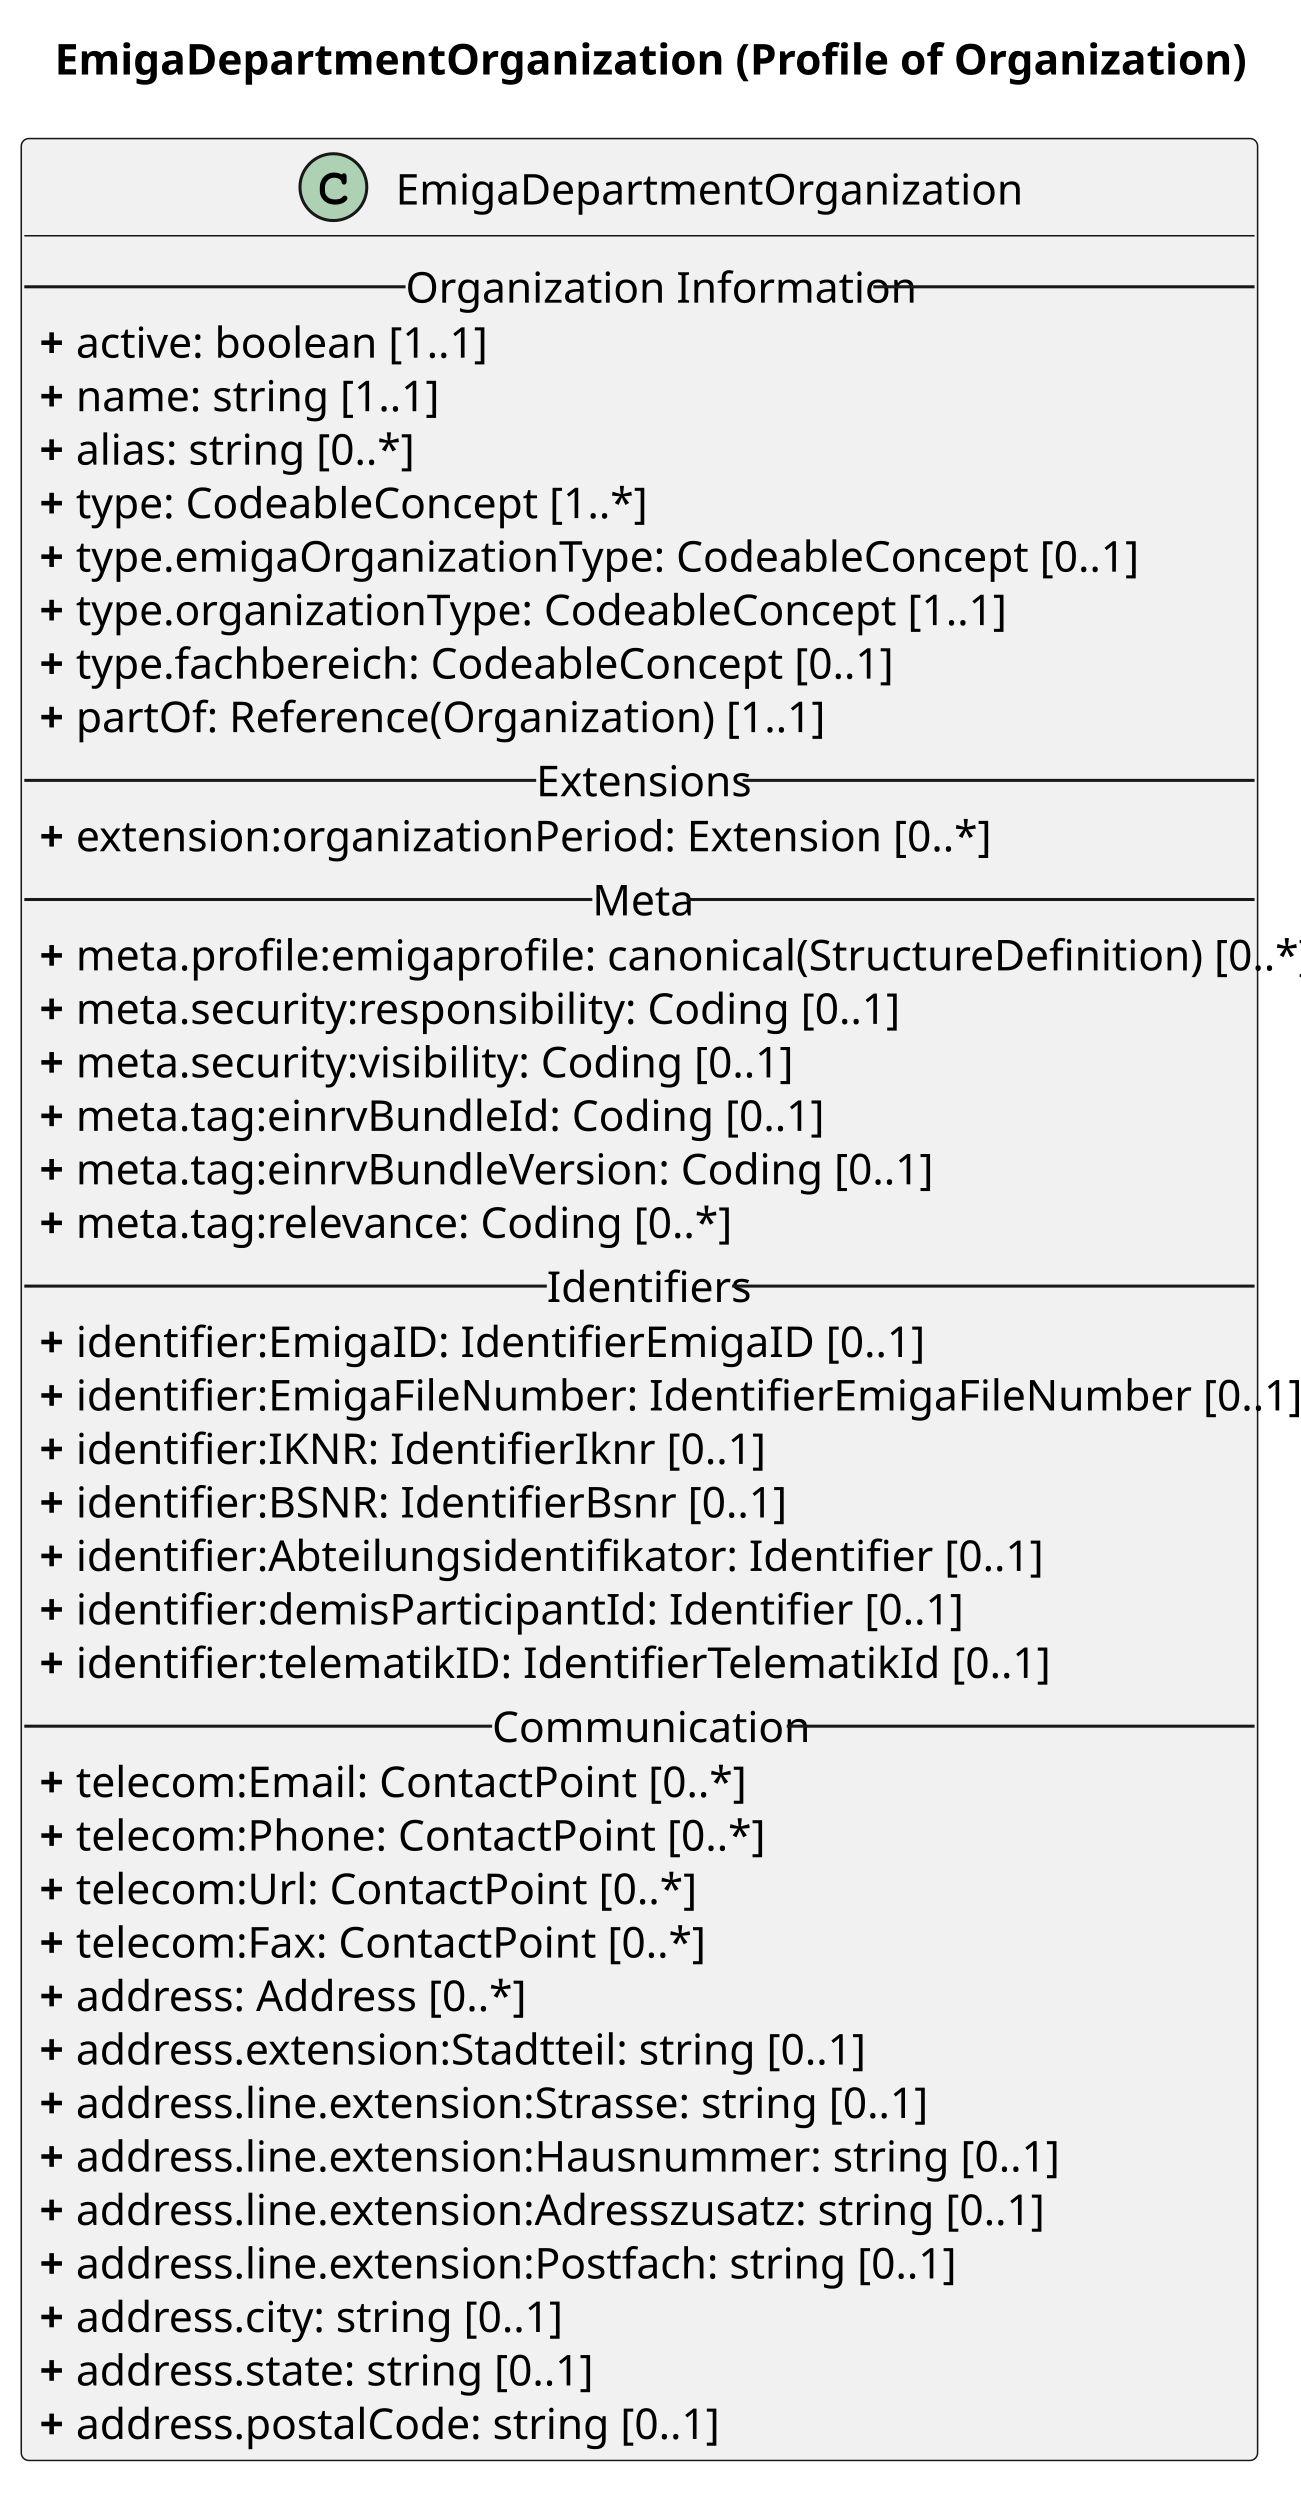
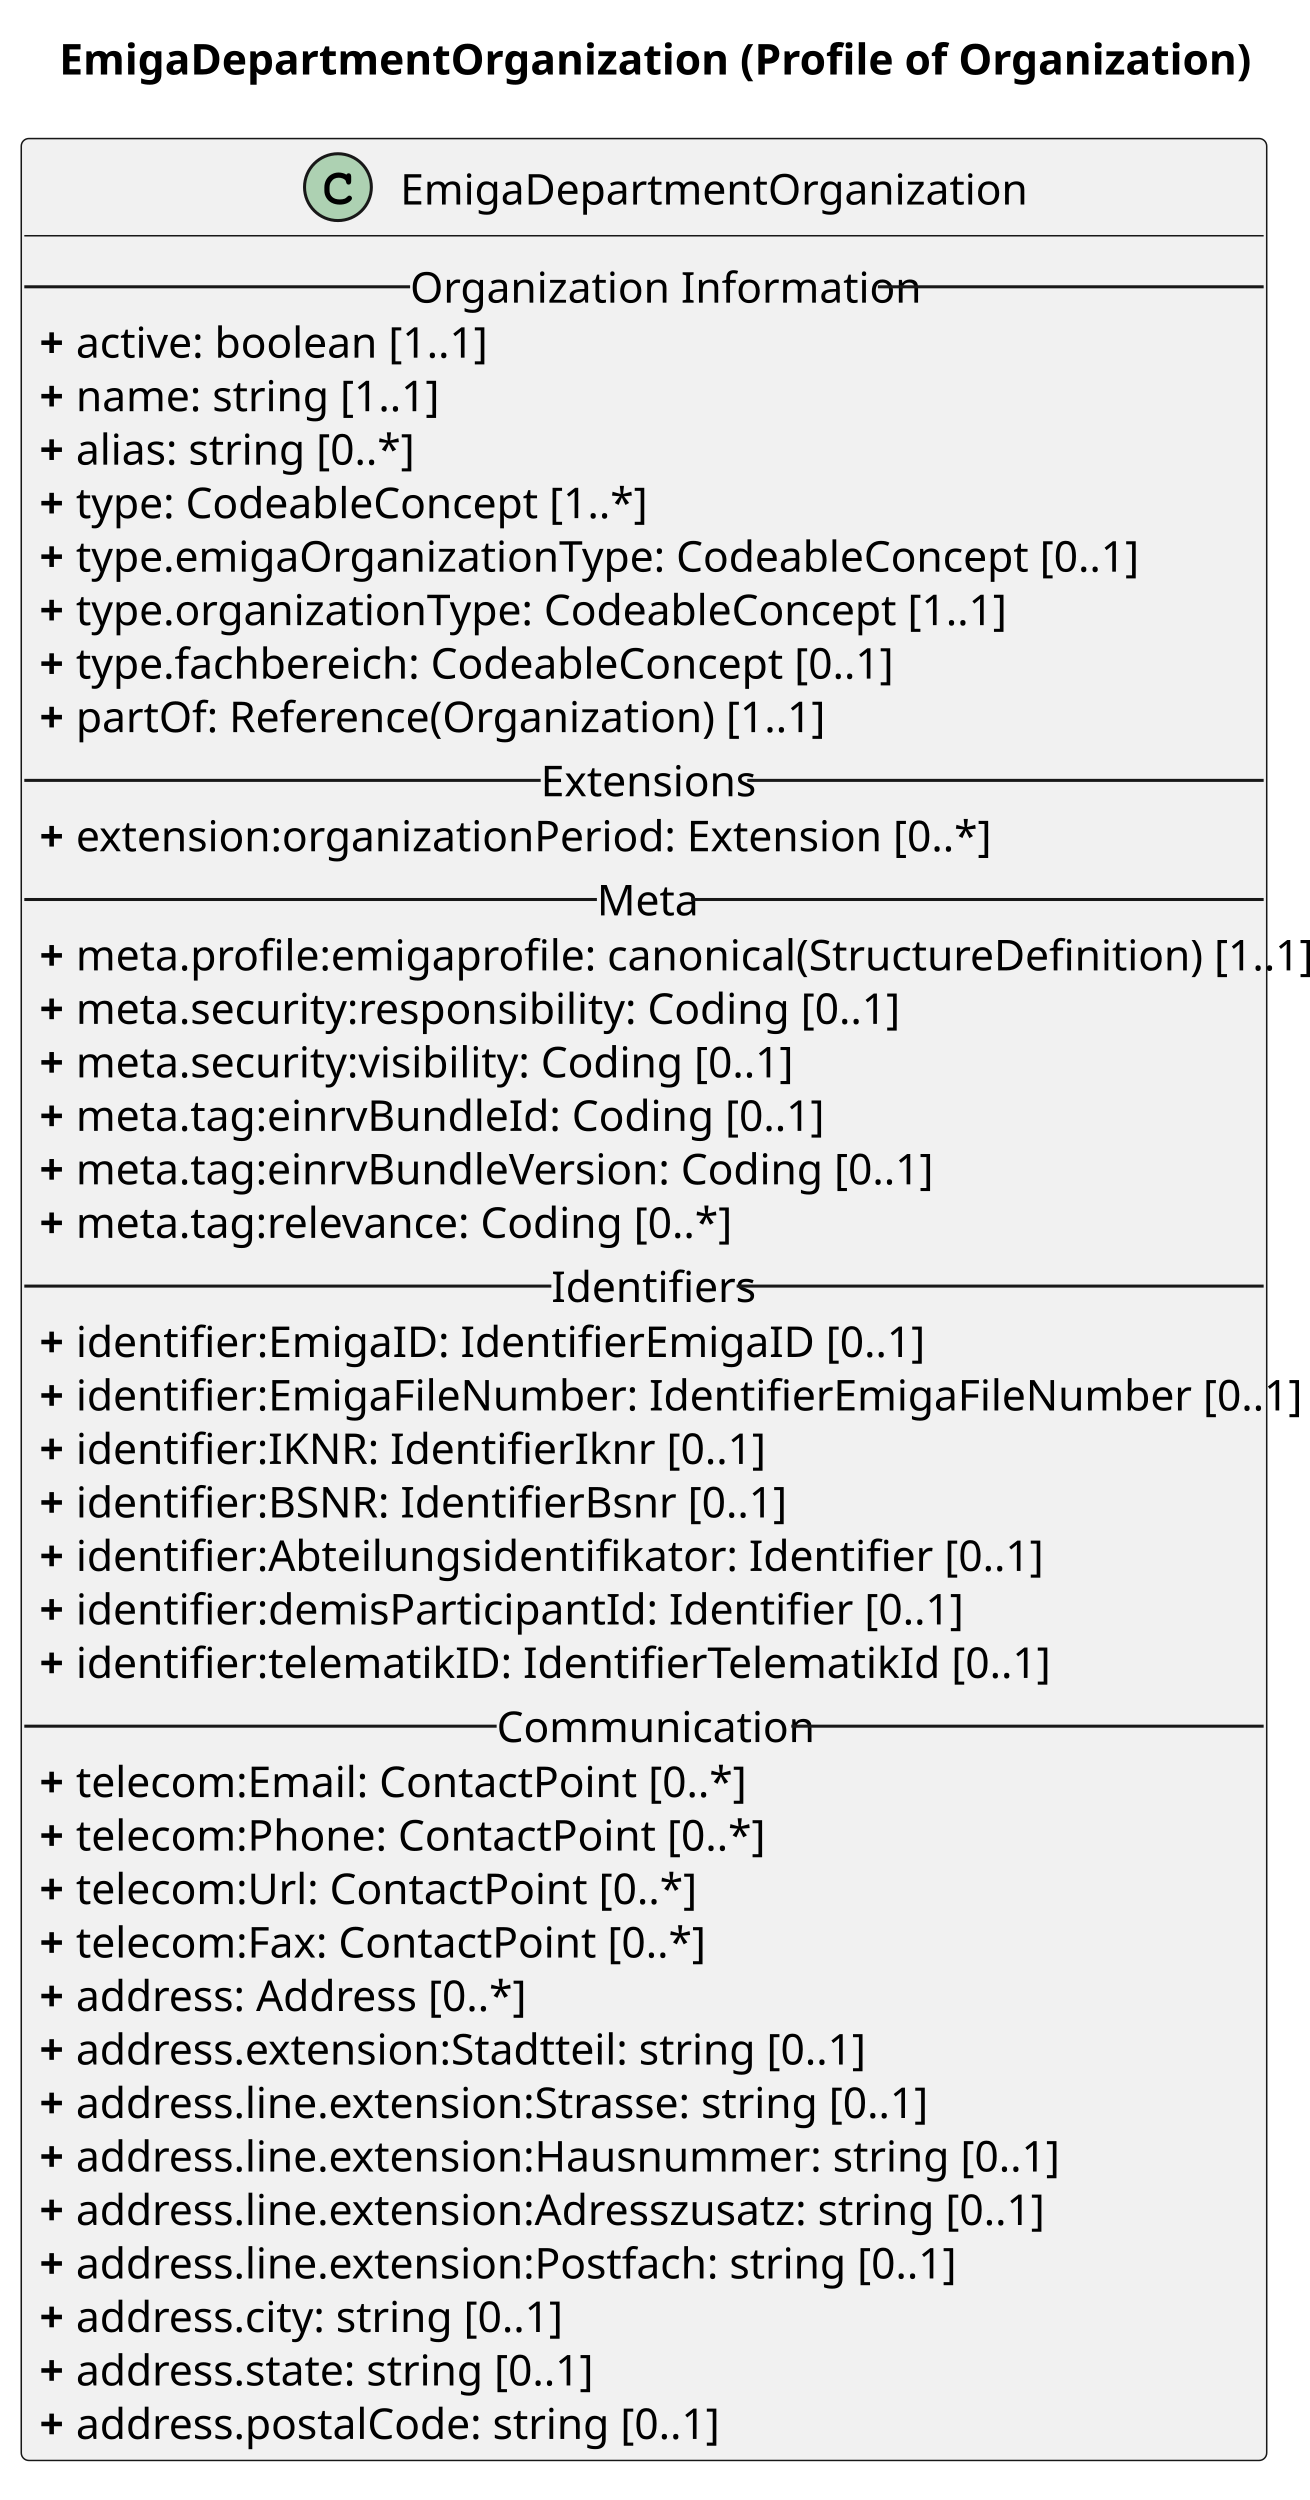
- <svg xmlns="http://www.w3.org/2000/svg" contentStyleType="text/css" height="823px" preserveAspectRatio="none" style="width:428px;height:823px;background:#FFFFFF;" version="1.1" viewBox="0 0 428 823" width="428px" zoomAndPan="magnify">
+ <svg xmlns="http://www.w3.org/2000/svg" contentStyleType="text/css" height="823px" preserveAspectRatio="none" style="width:431px;height:823px;background:#FFFFFF;" version="1.1" viewBox="0 0 431 823" width="431px" zoomAndPan="magnify">
  <defs />
  <g>
-     <text fill="#000000" font-family="sans-serif" font-size="14" font-weight="bold" lengthAdjust="spacing" textLength="384" x="18" y="24.533">EmigaDepartmentOrganization (Profile of Organization)</text>
+     <text fill="#000000" font-family="sans-serif" font-size="14" font-weight="bold" lengthAdjust="spacing" textLength="384" x="19.5" y="24.533">EmigaDepartmentOrganization (Profile of Organization)</text>
    <g id="elem_EmigaDepartmentOrganization">
-       <rect codeLine="6" fill="#F1F1F1" height="764.375" id="EmigaDepartmentOrganization" rx="2.5" ry="2.5" style="stroke:#181818;stroke-width:0.5;" width="407" x="7" y="45.609" />
-       <ellipse cx="109.75" cy="61.609" fill="#ADD1B2" rx="11" ry="11" style="stroke:#181818;stroke-width:1.0;" />
-       <path d="M112.516,57.484 Q112.672,57.266 112.859,57.156 Q113.047,57.047 113.266,57.047 Q113.641,57.047 113.875,57.312 Q114.109,57.562 114.109,58.172 L114.109,59.625 Q114.109,60.234 113.875,60.5 Q113.641,60.766 113.266,60.766 Q112.922,60.766 112.719,60.562 Q112.516,60.375 112.406,59.859 Q112.359,59.5 112.172,59.312 Q111.844,58.938 111.234,58.719 Q110.625,58.5 110,58.5 Q109.234,58.5 108.594,58.828 Q107.969,59.156 107.469,59.906 Q106.984,60.656 106.984,61.688 L106.984,62.781 Q106.984,64.016 107.875,64.844 Q108.766,65.656 110.359,65.656 Q111.297,65.656 111.953,65.406 Q112.344,65.25 112.766,64.812 Q113.031,64.547 113.172,64.469 Q113.328,64.391 113.531,64.391 Q113.859,64.391 114.109,64.656 Q114.375,64.906 114.375,65.25 Q114.375,65.594 114.031,66 Q113.531,66.578 112.734,66.906 Q111.656,67.359 110.359,67.359 Q108.844,67.359 107.641,66.734 Q106.656,66.234 105.969,65.172 Q105.281,64.094 105.281,62.812 L105.281,61.656 Q105.281,60.328 105.891,59.188 Q106.516,58.031 107.609,57.422 Q108.703,56.797 109.938,56.797 Q110.672,56.797 111.312,56.969 Q111.969,57.125 112.516,57.484 Z " fill="#000000" />
-       <text fill="#000000" font-family="sans-serif" font-size="14" lengthAdjust="spacing" textLength="193" x="130.25" y="67.338">EmigaDepartmentOrganization</text>
-       <line style="stroke:#181818;stroke-width:0.5;" x1="8" x2="413" y1="77.609" y2="77.609" />
+       <rect codeLine="6" fill="#F1F1F1" height="764.375" id="EmigaDepartmentOrganization" rx="2.5" ry="2.5" style="stroke:#181818;stroke-width:0.5;" width="410" x="7" y="45.609" />
+       <ellipse cx="111.25" cy="61.609" fill="#ADD1B2" rx="11" ry="11" style="stroke:#181818;stroke-width:1.0;" />
+       <path d="M114.016,57.484 Q114.172,57.266 114.359,57.156 Q114.547,57.047 114.766,57.047 Q115.141,57.047 115.375,57.312 Q115.609,57.562 115.609,58.172 L115.609,59.625 Q115.609,60.234 115.375,60.5 Q115.141,60.766 114.766,60.766 Q114.422,60.766 114.219,60.562 Q114.016,60.375 113.906,59.859 Q113.859,59.5 113.672,59.312 Q113.344,58.938 112.734,58.719 Q112.125,58.5 111.5,58.5 Q110.734,58.5 110.094,58.828 Q109.469,59.156 108.969,59.906 Q108.484,60.656 108.484,61.688 L108.484,62.781 Q108.484,64.016 109.375,64.844 Q110.266,65.656 111.859,65.656 Q112.797,65.656 113.453,65.406 Q113.844,65.25 114.266,64.812 Q114.531,64.547 114.672,64.469 Q114.828,64.391 115.031,64.391 Q115.359,64.391 115.609,64.656 Q115.875,64.906 115.875,65.25 Q115.875,65.594 115.531,66 Q115.031,66.578 114.234,66.906 Q113.156,67.359 111.859,67.359 Q110.344,67.359 109.141,66.734 Q108.156,66.234 107.469,65.172 Q106.781,64.094 106.781,62.812 L106.781,61.656 Q106.781,60.328 107.391,59.188 Q108.016,58.031 109.109,57.422 Q110.203,56.797 111.438,56.797 Q112.172,56.797 112.812,56.969 Q113.469,57.125 114.016,57.484 Z " fill="#000000" />
+       <text fill="#000000" font-family="sans-serif" font-size="14" lengthAdjust="spacing" textLength="193" x="131.75" y="67.338">EmigaDepartmentOrganization</text>
+       <line style="stroke:#181818;stroke-width:0.5;" x1="8" x2="416" y1="77.609" y2="77.609" />
      <text fill="#000000" font-family="sans-serif" font-size="14" font-weight="bold" lengthAdjust="spacing" textLength="8" x="13" y="117.752">+</text>
      <text fill="#000000" font-family="sans-serif" font-size="14" lengthAdjust="spacing" textLength="132" x="25" y="117.752">active: boolean [1..1]</text>
      <text fill="#000000" font-family="sans-serif" font-size="14" font-weight="bold" lengthAdjust="spacing" textLength="8" x="13" y="135.361">+</text>
      <text fill="#000000" font-family="sans-serif" font-size="14" lengthAdjust="spacing" textLength="114" x="25" y="135.361">name: string [1..1]</text>
      <text fill="#000000" font-family="sans-serif" font-size="14" font-weight="bold" lengthAdjust="spacing" textLength="8" x="13" y="152.971">+</text>
      <text fill="#000000" font-family="sans-serif" font-size="14" lengthAdjust="spacing" textLength="105" x="25" y="152.971">alias: string [0..*]</text>
      <text fill="#000000" font-family="sans-serif" font-size="14" font-weight="bold" lengthAdjust="spacing" textLength="8" x="13" y="170.58">+</text>
      <text fill="#000000" font-family="sans-serif" font-size="14" lengthAdjust="spacing" textLength="182" x="25" y="170.58">type: CodeableConcept [1..*]</text>
      <text fill="#000000" font-family="sans-serif" font-size="14" font-weight="bold" lengthAdjust="spacing" textLength="8" x="13" y="188.19">+</text>
      <text fill="#000000" font-family="sans-serif" font-size="14" lengthAdjust="spacing" textLength="339" x="25" y="188.19">type.emigaOrganizationType: CodeableConcept [0..1]</text>
      <text fill="#000000" font-family="sans-serif" font-size="14" font-weight="bold" lengthAdjust="spacing" textLength="8" x="13" y="205.799">+</text>
      <text fill="#000000" font-family="sans-serif" font-size="14" lengthAdjust="spacing" textLength="298" x="25" y="205.799">type.organizationType: CodeableConcept [1..1]</text>
      <text fill="#000000" font-family="sans-serif" font-size="14" font-weight="bold" lengthAdjust="spacing" textLength="8" x="13" y="223.408">+</text>
      <text fill="#000000" font-family="sans-serif" font-size="14" lengthAdjust="spacing" textLength="263" x="25" y="223.408">type.fachbereich: CodeableConcept [0..1]</text>
      <text fill="#000000" font-family="sans-serif" font-size="14" font-weight="bold" lengthAdjust="spacing" textLength="8" x="13" y="241.018">+</text>
      <text fill="#000000" font-family="sans-serif" font-size="14" lengthAdjust="spacing" textLength="240" x="25" y="241.018">partOf: Reference(Organization) [1..1]</text>
-       <line style="stroke:#181818;stroke-width:1.0;" x1="8" x2="133.5" y1="94.414" y2="94.414" />
-       <text fill="#000000" font-family="sans-serif" font-size="14" lengthAdjust="spacing" textLength="154" x="133.5" y="99.643">Organization Information</text>
-       <line style="stroke:#181818;stroke-width:1.0;" x1="287.5" x2="413" y1="94.414" y2="94.414" />
+       <line style="stroke:#181818;stroke-width:1.0;" x1="8" x2="135" y1="94.414" y2="94.414" />
+       <text fill="#000000" font-family="sans-serif" font-size="14" lengthAdjust="spacing" textLength="154" x="135" y="99.643">Organization Information</text>
+       <line style="stroke:#181818;stroke-width:1.0;" x1="289" x2="416" y1="94.414" y2="94.414" />
      <text fill="#000000" font-family="sans-serif" font-size="14" font-weight="bold" lengthAdjust="spacing" textLength="8" x="13" y="280.236">+</text>
      <text fill="#000000" font-family="sans-serif" font-size="14" lengthAdjust="spacing" textLength="284" x="25" y="280.236">extension:organizationPeriod: Extension [0..*]</text>
-       <line style="stroke:#181818;stroke-width:1.0;" x1="8" x2="176.5" y1="256.898" y2="256.898" />
-       <text fill="#000000" font-family="sans-serif" font-size="14" lengthAdjust="spacing" textLength="68" x="176.5" y="262.127">Extensions</text>
-       <line style="stroke:#181818;stroke-width:1.0;" x1="244.5" x2="413" y1="256.898" y2="256.898" />
+       <line style="stroke:#181818;stroke-width:1.0;" x1="8" x2="178" y1="256.898" y2="256.898" />
+       <text fill="#000000" font-family="sans-serif" font-size="14" lengthAdjust="spacing" textLength="68" x="178" y="262.127">Extensions</text>
+       <line style="stroke:#181818;stroke-width:1.0;" x1="246" x2="416" y1="256.898" y2="256.898" />
      <text fill="#000000" font-family="sans-serif" font-size="14" font-weight="bold" lengthAdjust="spacing" textLength="8" x="13" y="319.455">+</text>
-       <text fill="#000000" font-family="sans-serif" font-size="14" lengthAdjust="spacing" textLength="383" x="25" y="319.455">meta.profile:emigaprofile: canonical(StructureDefinition) [0..*]</text>
+       <text fill="#000000" font-family="sans-serif" font-size="14" lengthAdjust="spacing" textLength="386" x="25" y="319.455">meta.profile:emigaprofile: canonical(StructureDefinition) [1..1]</text>
      <text fill="#000000" font-family="sans-serif" font-size="14" font-weight="bold" lengthAdjust="spacing" textLength="8" x="13" y="337.065">+</text>
      <text fill="#000000" font-family="sans-serif" font-size="14" lengthAdjust="spacing" textLength="259" x="25" y="337.065">meta.security:responsibility: Coding [0..1]</text>
      <text fill="#000000" font-family="sans-serif" font-size="14" font-weight="bold" lengthAdjust="spacing" textLength="8" x="13" y="354.674">+</text>
      <text fill="#000000" font-family="sans-serif" font-size="14" lengthAdjust="spacing" textLength="225" x="25" y="354.674">meta.security:visibility: Coding [0..1]</text>
      <text fill="#000000" font-family="sans-serif" font-size="14" font-weight="bold" lengthAdjust="spacing" textLength="8" x="13" y="372.283">+</text>
      <text fill="#000000" font-family="sans-serif" font-size="14" lengthAdjust="spacing" textLength="234" x="25" y="372.283">meta.tag:einrvBundleId: Coding [0..1]</text>
      <text fill="#000000" font-family="sans-serif" font-size="14" font-weight="bold" lengthAdjust="spacing" textLength="8" x="13" y="389.893">+</text>
      <text fill="#000000" font-family="sans-serif" font-size="14" lengthAdjust="spacing" textLength="271" x="25" y="389.893">meta.tag:einrvBundleVersion: Coding [0..1]</text>
      <text fill="#000000" font-family="sans-serif" font-size="14" font-weight="bold" lengthAdjust="spacing" textLength="8" x="13" y="407.502">+</text>
      <text fill="#000000" font-family="sans-serif" font-size="14" lengthAdjust="spacing" textLength="207" x="25" y="407.502">meta.tag:relevance: Coding [0..*]</text>
-       <line style="stroke:#181818;stroke-width:1.0;" x1="8" x2="195" y1="296.117" y2="296.117" />
-       <text fill="#000000" font-family="sans-serif" font-size="14" lengthAdjust="spacing" textLength="31" x="195" y="301.346">Meta</text>
-       <line style="stroke:#181818;stroke-width:1.0;" x1="226" x2="413" y1="296.117" y2="296.117" />
+       <line style="stroke:#181818;stroke-width:1.0;" x1="8" x2="196.5" y1="296.117" y2="296.117" />
+       <text fill="#000000" font-family="sans-serif" font-size="14" lengthAdjust="spacing" textLength="31" x="196.5" y="301.346">Meta</text>
+       <line style="stroke:#181818;stroke-width:1.0;" x1="227.5" x2="416" y1="296.117" y2="296.117" />
      <text fill="#000000" font-family="sans-serif" font-size="14" font-weight="bold" lengthAdjust="spacing" textLength="8" x="13" y="446.721">+</text>
      <text fill="#000000" font-family="sans-serif" font-size="14" lengthAdjust="spacing" textLength="260" x="25" y="446.721">identifier:EmigaID: IdentifierEmigaID [0..1]</text>
      <text fill="#000000" font-family="sans-serif" font-size="14" font-weight="bold" lengthAdjust="spacing" textLength="8" x="13" y="464.33">+</text>
      <text fill="#000000" font-family="sans-serif" font-size="14" lengthAdjust="spacing" textLength="378" x="25" y="464.33">identifier:EmigaFileNumber: IdentifierEmigaFileNumber [0..1]</text>
      <text fill="#000000" font-family="sans-serif" font-size="14" font-weight="bold" lengthAdjust="spacing" textLength="8" x="13" y="481.94">+</text>
      <text fill="#000000" font-family="sans-serif" font-size="14" lengthAdjust="spacing" textLength="210" x="25" y="481.94">identifier:IKNR: IdentifierIknr [0..1]</text>
      <text fill="#000000" font-family="sans-serif" font-size="14" font-weight="bold" lengthAdjust="spacing" textLength="8" x="13" y="499.549">+</text>
      <text fill="#000000" font-family="sans-serif" font-size="14" lengthAdjust="spacing" textLength="222" x="25" y="499.549">identifier:BSNR: IdentifierBsnr [0..1]</text>
      <text fill="#000000" font-family="sans-serif" font-size="14" font-weight="bold" lengthAdjust="spacing" textLength="8" x="13" y="517.158">+</text>
      <text fill="#000000" font-family="sans-serif" font-size="14" lengthAdjust="spacing" textLength="295" x="25" y="517.158">identifier:Abteilungsidentifikator: Identifier [0..1]</text>
      <text fill="#000000" font-family="sans-serif" font-size="14" font-weight="bold" lengthAdjust="spacing" textLength="8" x="13" y="534.768">+</text>
      <text fill="#000000" font-family="sans-serif" font-size="14" lengthAdjust="spacing" textLength="271" x="25" y="534.768">identifier:demisParticipantId: Identifier [0..1]</text>
      <text fill="#000000" font-family="sans-serif" font-size="14" font-weight="bold" lengthAdjust="spacing" textLength="8" x="13" y="552.377">+</text>
      <text fill="#000000" font-family="sans-serif" font-size="14" lengthAdjust="spacing" textLength="297" x="25" y="552.377">identifier:telematikID: IdentifierTelematikId [0..1]</text>
-       <line style="stroke:#181818;stroke-width:1.0;" x1="8" x2="180" y1="423.383" y2="423.383" />
-       <text fill="#000000" font-family="sans-serif" font-size="14" lengthAdjust="spacing" textLength="61" x="180" y="428.611">Identifiers</text>
-       <line style="stroke:#181818;stroke-width:1.0;" x1="241" x2="413" y1="423.383" y2="423.383" />
+       <line style="stroke:#181818;stroke-width:1.0;" x1="8" x2="181.5" y1="423.383" y2="423.383" />
+       <text fill="#000000" font-family="sans-serif" font-size="14" lengthAdjust="spacing" textLength="61" x="181.5" y="428.611">Identifiers</text>
+       <line style="stroke:#181818;stroke-width:1.0;" x1="242.5" x2="416" y1="423.383" y2="423.383" />
      <text fill="#000000" font-family="sans-serif" font-size="14" font-weight="bold" lengthAdjust="spacing" textLength="8" x="13" y="591.596">+</text>
      <text fill="#000000" font-family="sans-serif" font-size="14" lengthAdjust="spacing" textLength="209" x="25" y="591.596">telecom:Email: ContactPoint [0..*]</text>
      <text fill="#000000" font-family="sans-serif" font-size="14" font-weight="bold" lengthAdjust="spacing" textLength="8" x="13" y="609.205">+</text>
      <text fill="#000000" font-family="sans-serif" font-size="14" lengthAdjust="spacing" textLength="216" x="25" y="609.205">telecom:Phone: ContactPoint [0..*]</text>
      <text fill="#000000" font-family="sans-serif" font-size="14" font-weight="bold" lengthAdjust="spacing" textLength="8" x="13" y="626.814">+</text>
      <text fill="#000000" font-family="sans-serif" font-size="14" lengthAdjust="spacing" textLength="192" x="25" y="626.814">telecom:Url: ContactPoint [0..*]</text>
      <text fill="#000000" font-family="sans-serif" font-size="14" font-weight="bold" lengthAdjust="spacing" textLength="8" x="13" y="644.424">+</text>
      <text fill="#000000" font-family="sans-serif" font-size="14" lengthAdjust="spacing" textLength="198" x="25" y="644.424">telecom:Fax: ContactPoint [0..*]</text>
      <text fill="#000000" font-family="sans-serif" font-size="14" font-weight="bold" lengthAdjust="spacing" textLength="8" x="13" y="662.033">+</text>
      <text fill="#000000" font-family="sans-serif" font-size="14" lengthAdjust="spacing" textLength="144" x="25" y="662.033">address: Address [0..*]</text>
      <text fill="#000000" font-family="sans-serif" font-size="14" font-weight="bold" lengthAdjust="spacing" textLength="8" x="13" y="679.643">+</text>
      <text fill="#000000" font-family="sans-serif" font-size="14" lengthAdjust="spacing" textLength="249" x="25" y="679.643">address.extension:Stadtteil: string [0..1]</text>
      <text fill="#000000" font-family="sans-serif" font-size="14" font-weight="bold" lengthAdjust="spacing" textLength="8" x="13" y="697.252">+</text>
      <text fill="#000000" font-family="sans-serif" font-size="14" lengthAdjust="spacing" textLength="272" x="25" y="697.252">address.line.extension:Strasse: string [0..1]</text>
      <text fill="#000000" font-family="sans-serif" font-size="14" font-weight="bold" lengthAdjust="spacing" textLength="8" x="13" y="714.861">+</text>
      <text fill="#000000" font-family="sans-serif" font-size="14" lengthAdjust="spacing" textLength="307" x="25" y="714.861">address.line.extension:Hausnummer: string [0..1]</text>
      <text fill="#000000" font-family="sans-serif" font-size="14" font-weight="bold" lengthAdjust="spacing" textLength="8" x="13" y="732.471">+</text>
      <text fill="#000000" font-family="sans-serif" font-size="14" lengthAdjust="spacing" textLength="307" x="25" y="732.471">address.line.extension:Adresszusatz: string [0..1]</text>
      <text fill="#000000" font-family="sans-serif" font-size="14" font-weight="bold" lengthAdjust="spacing" textLength="8" x="13" y="750.08">+</text>
      <text fill="#000000" font-family="sans-serif" font-size="14" lengthAdjust="spacing" textLength="279" x="25" y="750.08">address.line.extension:Postfach: string [0..1]</text>
      <text fill="#000000" font-family="sans-serif" font-size="14" font-weight="bold" lengthAdjust="spacing" textLength="8" x="13" y="767.689">+</text>
      <text fill="#000000" font-family="sans-serif" font-size="14" lengthAdjust="spacing" textLength="155" x="25" y="767.689">address.city: string [0..1]</text>
      <text fill="#000000" font-family="sans-serif" font-size="14" font-weight="bold" lengthAdjust="spacing" textLength="8" x="13" y="785.299">+</text>
      <text fill="#000000" font-family="sans-serif" font-size="14" lengthAdjust="spacing" textLength="165" x="25" y="785.299">address.state: string [0..1]</text>
      <text fill="#000000" font-family="sans-serif" font-size="14" font-weight="bold" lengthAdjust="spacing" textLength="8" x="13" y="802.908">+</text>
      <text fill="#000000" font-family="sans-serif" font-size="14" lengthAdjust="spacing" textLength="206" x="25" y="802.908">address.postalCode: string [0..1]</text>
-       <line style="stroke:#181818;stroke-width:1.0;" x1="8" x2="162" y1="568.258" y2="568.258" />
-       <text fill="#000000" font-family="sans-serif" font-size="14" lengthAdjust="spacing" textLength="97" x="162" y="573.486">Communication</text>
-       <line style="stroke:#181818;stroke-width:1.0;" x1="259" x2="413" y1="568.258" y2="568.258" />
+       <line style="stroke:#181818;stroke-width:1.0;" x1="8" x2="163.5" y1="568.258" y2="568.258" />
+       <text fill="#000000" font-family="sans-serif" font-size="14" lengthAdjust="spacing" textLength="97" x="163.5" y="573.486">Communication</text>
+       <line style="stroke:#181818;stroke-width:1.0;" x1="260.5" x2="416" y1="568.258" y2="568.258" />
    </g>
  </g>
</svg>
